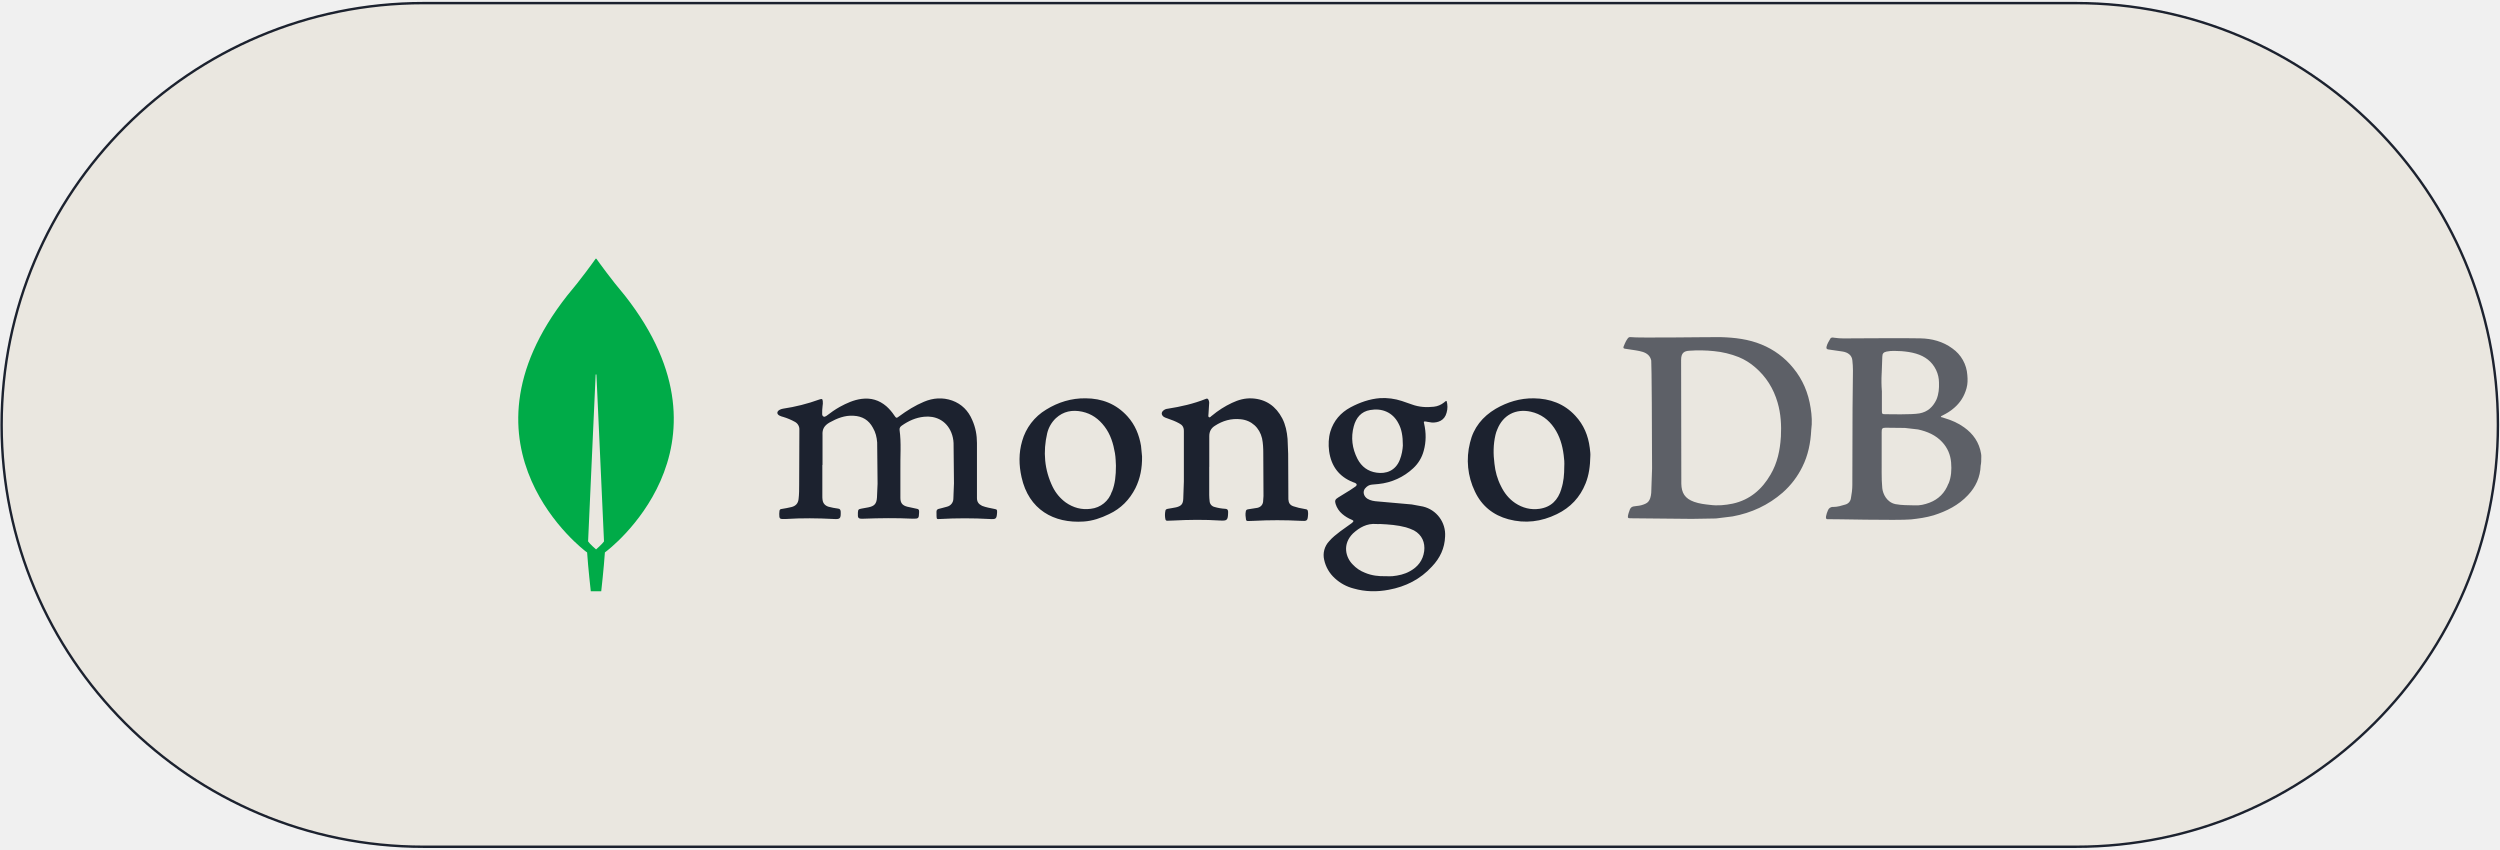
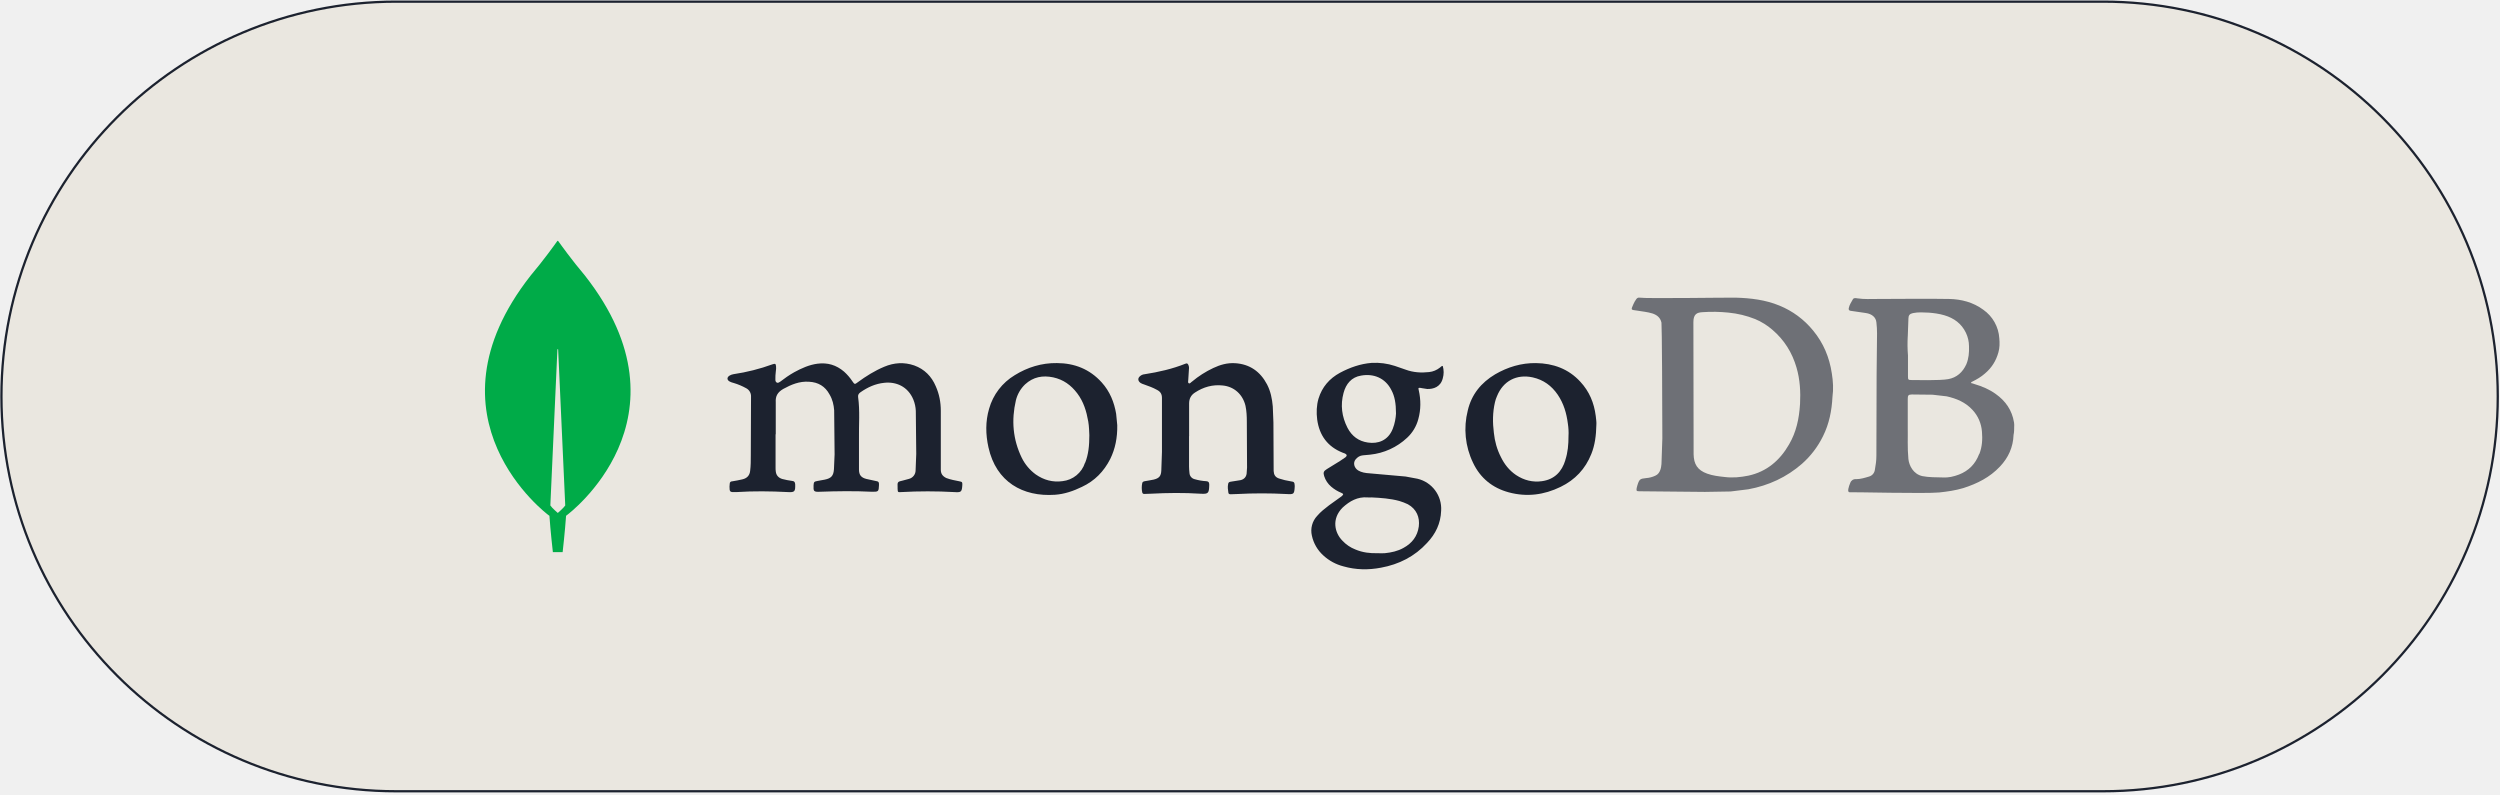
- <svg xmlns="http://www.w3.org/2000/svg" width="1080" height="367" viewBox="0 0 1080 367" fill="none">
-   <path d="M182.93 1.34h713.945c100.642 0 182.225 81.588 182.225 182.23 0 100.643-81.583 182.229-182.225 182.23H182.93C82.287 365.799.7 284.213.7 183.57S82.287 1.34 182.93 1.34" fill="#EAE7E0" />
-   <path d="M182.93 1.34h713.945c100.642 0 182.225 81.588 182.225 182.23 0 100.643-81.583 182.229-182.225 182.23H182.93C82.287 365.799.7 284.213.7 183.57S82.287 1.34 182.93 1.34Z" stroke="#1C222F" stroke-width="1.049" />
+ <svg xmlns="http://www.w3.org/2000/svg" width="900" height="286" viewBox="0 0 900 286" fill="none">
+   <path d="M142.649.589h614.413c78.497 0 142.132 63.635 142.132 142.132s-63.635 142.134-142.132 142.134H142.649C64.152 284.855.517 221.219.517 142.721S64.152.589 142.649.589" fill="#EAE7E0" />
+   <path d="M142.649.589h614.413c78.497 0 142.132 63.635 142.132 142.132s-63.635 142.134-142.132 142.134H142.649C64.152 284.855.517 221.219.517 142.721S64.152.589 142.649.589Z" stroke="#1C222F" stroke-width=".818" />
  <g clip-path="url(#a)">
-     <g clip-path="url(#b)">
-       <path d="M269.988 127.739c-6.05-7.14-11.256-14.437-12.318-15.919a.24.24 0 0 0-.196-.1.25.25 0 0 0-.11.026.24.24 0 0 0-.085.074c-1.057 1.499-6.263 8.796-12.301 15.936-51.837 66.004 8.169 110.55 8.169 110.55l.486.341c.459 6.889 1.588 16.774 1.588 16.774h4.512s1.118-9.863 1.582-16.774l.493-.386s60.005-44.501 8.18-110.522M257.48 237.328s-2.69-2.293-3.416-3.445v-.123l3.254-71.881a.173.173 0 0 1 .341 0l3.265 71.893v.123c-.727 1.118-3.416 3.444-3.416 3.444" fill="#00AB48" />
-     </g>
-     <path d="M355.25 200.814v13.483a9.5 9.5 0 0 0 .091 1.597c.176 1.597 1.156 2.57 2.597 3.018 1.344.354 2.71.621 4.089.799.799.091 1.065.441 1.156 1.298.091 3.019-.176 3.376-3.103 3.194-6.829-.357-13.664-.442-20.493 0h-.649c-2.129.091-2.305-.091-2.305-2.22 0-.357.091-.799.091-1.156 0-.649.442-.973 1.065-.973 1.428-.176 2.752-.533 4.089-.799 1.863-.441 2.921-1.597 3.103-3.46.26-2.038.26-4.167.26-6.212l.091-23.772a3.635 3.635 0 0 0-1.948-3.376 25.2 25.2 0 0 0-5.063-2.129c-.532-.176-1.064-.26-1.506-.533-1.298-.623-1.331-1.772-.091-2.486.442-.26.974-.441 1.506-.532a80.7 80.7 0 0 0 15.787-3.992c1.065-.357 1.331-.26 1.428.798.091.649 0 1.428-.091 2.038-.175 1.156-.175 2.305-.175 3.376 0 .441.091.889.532 1.155.442.267.89 0 1.299-.259 1.863-1.428 3.726-2.753 5.764-3.895 2.921-1.597 6.037-3.019 9.412-3.46 4.09-.532 7.627.532 10.737 3.194a20.1 20.1 0 0 1 3.369 3.901c.889 1.298.973 1.331 2.129.442 3.375-2.487 6.92-4.7 10.736-6.297 3.993-1.688 8.076-1.948 12.152-.533 4.168 1.506 7.011 4.434 8.698 8.426 1.429 3.194 2.039 6.492 2.039 9.933v23.772c0 1.597.649 2.596 2.22 3.375 1.687.649 3.55.974 5.323 1.331 1.155.26 1.155.26 1.155 1.428-.175 2.921-.441 3.103-3.285 2.921a191 191 0 0 0-21.375 0c-1.428.091-1.428.091-1.506-1.33v-.442c-.091-2.402-.091-2.402 2.22-2.921l2.304-.623a3.57 3.57 0 0 0 2.752-3.46l.26-6.654-.175-17.384a13.8 13.8 0 0 0-.974-4.525c-2.22-5.414-7.095-7.361-11.801-6.829-3.551.357-6.654 1.772-9.581 3.817-.623.441-1.065.974-.974 1.863.799 5.68.26 11.36.357 17.034v12.334c0 2.22.889 3.284 3.019 3.817l4.089.889c.623.091.974.357.974 1.065v.649c-.091 2.486-.26 2.597-2.753 2.571-7.095-.357-14.196-.26-21.2 0-2.402.09-2.597-.176-2.486-2.597.091-1.428.259-1.506 1.597-1.772l2.921-.533c2.596-.532 3.55-1.506 3.726-4.258l.259-5.946-.175-17.833c-.175-2.22-.649-4.349-1.863-6.387-1.772-3.285-4.544-4.966-8.341-5.148-3.817-.26-7.186 1.155-10.386 2.921-2.22 1.298-3.194 2.837-3.019 5.414v12.951zm167.131.539v12.509q.022 1.335.176 2.661a2.73 2.73 0 0 0 2.129 2.487c1.53.446 3.107.714 4.7.798.889.091 1.064.442 1.155 1.156v.623c-.091 3.103-.441 3.46-3.46 3.285-6.751-.442-13.482-.358-20.227 0l-2.596.09c-.533 0-.649-.259-.799-.623a9 9 0 0 1 0-3.726c.091-.532.442-.649.974-.798 1.298-.176 2.402-.442 3.635-.65 2.22-.532 3.019-1.428 3.103-3.726l.26-7.452v-21.825c0-1.597-.624-2.57-2.039-3.284-1.596-.89-3.284-1.506-5.063-2.13-.532-.175-1.064-.357-1.506-.623-1.155-.798-1.298-1.947-.175-2.837a3.2 3.2 0 0 1 1.772-.714c5.68-.889 11.178-2.129 16.501-4.258.623-.26.889-.091 1.155.441a2.95 2.95 0 0 1 .26 1.772l-.26 4.168c0 .532-.259 1.298.176 1.506.532.357.889-.441 1.33-.649a39.5 39.5 0 0 1 8.608-5.498c2.752-1.299 5.582-2.13 8.782-1.948 5.946.357 10.205 3.376 12.951 8.608 1.428 2.752 2.038 5.764 2.304 8.874l.26 6.491.091 19.605c.09 1.506.623 2.486 2.129 3.019 1.561.52 3.163.906 4.79 1.155 1.428.175 1.506.441 1.597 1.772v.442c-.175 3.018-.357 3.103-3.375 2.921a186 186 0 0 0-19.87 0c-.89.091-1.772 0-2.597.091-.532 0-.889-.091-.973-.623-.176-1.156-.357-2.305-.091-3.551.091-.533.357-.799.973-.89l4.09-.649c1.428-.357 2.22-1.298 2.402-2.596l.175-2.487-.091-18.54c0-2.129-.091-4.258-.532-6.387-1.065-4.544-4.525-7.79-9.218-8.245-4.089-.441-7.789.624-11.178 2.837-1.688 1.065-2.402 2.571-2.402 4.434v13.399c0-.26 0-.26.091-.26z" fill="#1C222F" />
-     <path d="M782.194 176.248c-.974-6.478-3.376-12.243-7.543-17.3a34.2 34.2 0 0 0-13.664-10.113c-5.583-2.305-11.535-3.019-17.566-3.194-2.486-.091-36.37.441-38.856 0-.624-.091-1.065.091-1.429.623-.441.649-.889 1.331-1.155 2.038-1.065 2.402-1.065 2.22 1.506 2.571 2.129.357 4.167.532 6.212 1.155 1.863.624 3.194 1.688 3.635 3.727.175.973.357 32.198.357 46.752l-.357 10.386c-.091.799-.175 1.597-.441 2.305-.357 1.064-.974 1.947-2.038 2.402a10.5 10.5 0 0 1-3.726.973c-2.402.26-2.753.357-3.551 3.019l-.26.974c-.175 1.155-.091 1.331 1.065 1.331l26.523.259 10.386-.175 7.186-.889c8.16-1.506 15.436-4.882 21.642-10.29a36 36 0 0 0 8.517-11.178c2.486-4.966 3.55-10.386 3.816-15.878.442-3.103.26-6.297-.259-9.491zm-12.866 12.594c-.357 5.68-1.506 11.179-4.434 16.145-3.726 6.478-9.048 11.003-16.409 12.593-3.194.649-6.388.974-9.737.533-2.402-.26-4.7-.533-6.92-1.331-3.992-1.428-5.414-3.895-5.498-7.79l-.091-53.491c0-3.193 1.428-3.894 3.726-3.992 3.46-.26 7.01-.175 10.47.175a39.4 39.4 0 0 1 10.737 2.597 25.8 25.8 0 0 1 7.011 4.349c4.79 4.09 7.984 9.218 9.736 15.256 1.429 4.881 1.688 9.847 1.429 14.813zm86.594 8.699c0-.532 0-.974-.091-1.506-.799-4.882-3.376-8.608-7.361-11.445-2.571-1.863-5.498-3.103-8.517-3.992-.532-.175-.974-.357-1.506-.442.091-.441.357-.532.623-.623 1.772-.889 3.46-1.863 4.966-3.194 2.752-2.304 4.544-5.147 5.498-8.607.533-1.864.533-3.727.357-5.681a15.25 15.25 0 0 0-6.478-11.535c-4.09-3.019-8.874-4.259-13.839-4.349-9.582-.176-19.247 0-28.822 0-2.752 0-5.498.175-8.341-.26-.532-.091-1.298-.26-1.688.357-.649 1.155-1.428 2.304-1.687 3.635-.091.623.09.974.798 1.065l6.121.889c2.402.357 4.09 1.688 4.259 3.817q.26 2.21.259 4.434l-.175 16.586-.091 32.821c0 1.948-.26 3.817-.623 5.765a3.25 3.25 0 0 1-2.304 2.661c-1.773.533-3.46 1.065-5.323 1.065a2.21 2.21 0 0 0-2.305 1.506 11.5 11.5 0 0 0-.798 2.486c-.175 1.065.091 1.428 1.155 1.299.799-.091 30.074.623 35.572.09 3.285-.357 6.492-.798 9.757-1.772 5.582-1.772 10.736-4.349 14.813-8.698 3.375-3.551 5.323-7.81 5.498-12.776.26-1.155.26-2.304.26-3.551zm-43.024-36.353.259-7.095c0-1.331.532-1.948 1.863-2.22 2.129-.442 4.258-.26 6.388-.176 2.129.176 4.167.442 6.296 1.065 3.895 1.156 6.92 3.376 8.698 7.095a12.7 12.7 0 0 1 1.24 5.414c.091 2.487-.091 4.882-1.064 7.271-1.506 3.285-3.895 5.414-7.361 6.037-3.467.623-13.308.357-14.814.357-1.33 0-1.428-.175-1.428-1.506v-8.355a57 57 0 0 1-.09-7.809zm28.821 47.726c-1.506 3.992-4.258 6.751-8.16 8.244-2.129.799-4.258 1.299-6.491 1.156-2.752-.091-5.498 0-8.244-.533-3.726-.798-5.414-4.349-5.68-6.92-.441-4.524-.175-9.14-.259-12.509v-11.711c0-1.428.175-1.863 1.687-1.863l8.342.091 5.679.649c3.993.89 7.628 2.402 10.471 5.499 2.304 2.486 3.551 5.498 3.817 8.783.259 3.103.091 6.121-1.065 9.049z" fill="#1C222F" fill-opacity=".68" />
-     <path d="m616.33 182.183 2.305.357c2.486.091 5.413-.798 6.296-4.258a8.96 8.96 0 0 0 0-5.064c-.532 0-.798.442-1.064.624-1.331 1.064-2.837 1.687-4.434 1.863-3.194.357-6.387.175-9.49-.974l-4.349-1.506a25.6 25.6 0 0 0-9.413-1.234c-4.524.357-8.782 1.864-12.775 3.993-4.258 2.304-7.27 5.764-8.698 10.471-.798 2.752-.889 5.582-.532 8.426.889 6.478 4.258 11.003 10.289 13.398.357.091.623.26.973.357.799.442.89.89.176 1.506l-2.221 1.506-5.322 3.285c-1.331.799-1.506 1.428-1.065 2.837a9.3 9.3 0 0 0 2.837 4.258 14.8 14.8 0 0 0 4.083 2.487c.973.441.973.649.091 1.428l-5.064 3.635c-1.687 1.298-3.375 2.597-4.79 4.259a8.77 8.77 0 0 0-2.129 7.984 15 15 0 0 0 4.609 7.985 18.8 18.8 0 0 0 8.159 4.434c4.966 1.428 10.114 1.506 15.17.532 7.27-1.331 13.632-4.544 18.63-10.023 3.46-3.635 5.498-7.894 5.68-12.983a12.466 12.466 0 0 0-9.581-12.951l-4.791-.889-14.637-1.299c-1.597-.09-3.194-.357-4.525-1.155-1.688-1.065-2.129-3.103-1.064-4.434.798-.974 1.772-1.597 3.018-1.688l2.837-.259a25.7 25.7 0 0 0 14.988-6.829 15.7 15.7 0 0 0 4.524-7.544c1.065-3.817 1.065-7.789.176-11.684-.26-.974-.176-1.065 1.064-.89zm-21.746 44.188c.533.091 1.065 0 1.597 0 3.726.176 7.543.442 11.178 1.428 1.187.351 2.344.796 3.46 1.331 3.551 1.948 4.882 5.323 4.434 8.959-.533 3.992-2.753 6.829-6.212 8.698-2.305 1.299-4.882 1.863-7.543 2.129-.974.091-1.863 0-2.837 0-3.103.091-6.121-.259-9.049-1.506-2.038-.798-3.726-1.947-5.232-3.55-3.103-3.103-4.544-8.784.091-13.399 2.837-2.597 6.037-4.434 10.113-4.09m10.114-27.68c-1.863 4.7-5.946 6.122-10.023 5.499-3.726-.533-6.478-2.571-8.244-5.947-2.304-4.524-2.921-9.218-1.596-14.106.973-3.635 3.193-6.388 7.095-7.011 4.965-.889 9.736.89 12.242 5.856 1.298 2.402 1.863 5.323 1.863 9.49-.091 1.688-.441 3.993-1.331 6.213zm-111.767-6.037c-.798-4.791-2.571-9.14-5.855-12.775-4.882-5.414-11.087-7.79-18.098-7.81-6.121-.091-11.879 1.688-17.033 4.882a23.1 23.1 0 0 0-10.379 13.574c-1.506 5.148-1.429 10.386-.26 15.612 3.103 14.022 13.93 20.046 26.874 19.163 3.817-.26 7.452-1.506 10.905-3.194 5.148-2.402 8.874-6.212 11.444-11.269 2.039-4.168 2.921-8.608 2.837-13.665l-.441-4.524zm-12.593 19.695a10.77 10.77 0 0 1-9.14 7.453c-3.895.532-7.543-.442-10.821-2.753a18.44 18.44 0 0 1-5.589-6.653c-3.635-7.453-4.258-15.256-2.402-23.24a13.3 13.3 0 0 1 3.726-6.479c3.285-3.018 7.095-3.726 11.36-2.837 4.09.89 7.186 3.103 9.737 6.479s3.726 7.27 4.434 11.36c.357 2.039.357 4.168.441 5.499 0 4.258-.357 7.789-1.688 11.178zm206.423-18.981c-.649-5.148-2.571-9.848-6.213-13.749-4.79-5.232-11.002-7.452-17.915-7.543-5.946-.091-11.445 1.597-16.501 4.524-5.68 3.376-9.581 8.16-11.087 14.639a30.96 30.96 0 0 0 2.129 21.11c2.921 6.213 7.893 10.205 14.462 11.977 7.271 1.948 14.197 1.065 20.935-2.22 5.855-2.837 10.022-7.27 12.418-13.307 1.428-3.551 1.947-7.362 2.038-11.802.091-.799-.091-2.22-.26-3.635zM674.518 211.2c-1.428 4.791-4.433 7.894-9.49 8.608-3.726.533-7.27-.357-10.471-2.486-2.752-1.863-4.699-4.349-6.121-7.271-1.597-3.102-2.486-6.387-2.837-9.756-.532-4.168-.532-8.245.442-12.419.185-.823.453-1.625.798-2.395 2.486-6.213 7.985-9.049 14.463-7.628 4.349.974 7.627 3.376 10.113 7.011 2.402 3.551 3.551 7.453 4.09 11.685.259 1.688.357 3.46.259 4.966 0 3.46-.259 6.654-1.298 9.757z" fill="#1C222F" />
+     <path d="M210.55 99.174c-4.719-5.57-8.779-11.26-9.608-12.417a.187.187 0 0 0-.305 0c-.824 1.17-4.884 6.86-9.594 12.43-40.433 51.483 6.371 86.228 6.371 86.228l.38.266c.357 5.373 1.238 13.084 1.238 13.084h3.52s.872-7.693 1.234-13.084l.384-.301s46.803-34.71 6.38-86.206m-9.756 85.478s-2.098-1.788-2.665-2.686v-.096l2.539-56.067a.13.13 0 0 1 .133-.111.135.135 0 0 1 .133.111l2.547 56.075v.096c-.567.872-2.665 2.687-2.665 2.687" fill="#00AB48" />
  </g>
+   <path d="M279.202 156.313v12.008q-.02.715.081 1.423c.156 1.422 1.029 2.289 2.313 2.688 1.197.315 2.414.553 3.642.711.711.081.948.393 1.029 1.157.081 2.688-.156 3.006-2.763 2.844-6.082-.318-12.17-.393-18.252 0h-.578c-1.897.081-2.053-.081-2.053-1.977 0-.318.081-.711.081-1.029 0-.578.393-.867.948-.867 1.272-.157 2.452-.475 3.643-.712 1.659-.393 2.601-1.422 2.763-3.081.231-1.816.231-3.712.231-5.533l.081-21.172a3.24 3.24 0 0 0-1.734-3.007 22.5 22.5 0 0 0-4.51-1.896c-.474-.156-.948-.232-1.341-.474-1.156-.555-1.185-1.579-.081-2.215a4 4 0 0 1 1.342-.474 71.8 71.8 0 0 0 14.06-3.556c.948-.318 1.185-.231 1.272.712.081.578 0 1.272-.081 1.815-.156 1.029-.156 2.053-.156 3.006 0 .394.081.793.474 1.03s.792 0 1.156-.232c1.659-1.272 3.319-2.451 5.134-3.469 2.602-1.422 5.377-2.688 8.383-3.081 3.642-.474 6.793.474 9.562 2.844a18 18 0 0 1 3.001 3.475c.792 1.156.867 1.185 1.896.393 3.007-2.214 6.163-4.186 9.563-5.608 3.555-1.503 7.192-1.734 10.823-.474 3.711 1.341 6.243 3.949 7.747 7.505 1.272 2.844 1.815 5.781 1.815 8.845v21.173c0 1.422.578 2.312 1.977 3.006 1.503.578 3.163.867 4.741 1.185 1.029.232 1.029.232 1.029 1.272-.156 2.602-.393 2.764-2.925 2.602a170 170 0 0 0-19.038 0c-1.272.081-1.272.081-1.342-1.185v-.393c-.081-2.14-.081-2.14 1.977-2.602l2.053-.555a3.185 3.185 0 0 0 2.451-3.082l.231-5.926-.156-15.483a12.3 12.3 0 0 0-.867-4.03c-1.977-4.822-6.319-6.556-10.51-6.082-3.163.318-5.926 1.578-8.534 3.399-.555.394-.948.868-.867 1.66.711 5.059.231 10.118.318 15.171v10.985c0 1.977.792 2.925 2.688 3.399l3.643.792c.555.081.867.318.867.949v.578c-.081 2.214-.231 2.312-2.452 2.289-6.319-.318-12.643-.231-18.882 0-2.139.081-2.312-.156-2.214-2.312.081-1.272.231-1.342 1.422-1.579l2.602-.474c2.313-.474 3.162-1.341 3.319-3.792l.231-5.296-.156-15.883c-.156-1.977-.578-3.873-1.66-5.689-1.578-2.925-4.047-4.423-7.429-4.584-3.399-.232-6.4 1.029-9.25 2.601-1.977 1.157-2.844 2.527-2.688 4.822v11.534zm148.854.48v11.141q.02 1.189.156 2.371a2.43 2.43 0 0 0 1.896 2.214c1.364.397 2.768.636 4.186.711.792.081.948.393 1.029 1.029v.555c-.081 2.764-.393 3.082-3.081 2.926-6.013-.393-12.008-.318-18.015 0l-2.313.081c-.474 0-.578-.232-.711-.555a8 8 0 0 1 0-3.319c.081-.474.393-.578.868-.711 1.156-.156 2.139-.393 3.237-.578 1.977-.474 2.688-1.272 2.764-3.319l.231-6.637v-19.438c0-1.422-.555-2.29-1.815-2.926-1.423-.792-2.926-1.341-4.51-1.896-.474-.156-.948-.318-1.341-.555-1.029-.711-1.157-1.734-.156-2.527.448-.368.999-.59 1.578-.635 5.059-.793 9.956-1.897 14.696-3.793.555-.231.792-.081 1.029.393s.318 1.029.232 1.578l-.232 3.712c0 .474-.231 1.156.156 1.341.475.318.793-.393 1.186-.578a35.2 35.2 0 0 1 7.666-4.897c2.451-1.156 4.972-1.896 7.822-1.734 5.296.318 9.088 3.006 11.534 7.666 1.272 2.452 1.815 5.134 2.052 7.904l.232 5.781.081 17.461c.08 1.341.555 2.214 1.896 2.688 1.39.464 2.818.808 4.266 1.029 1.272.156 1.342.393 1.423 1.579v.393c-.156 2.688-.318 2.763-3.007 2.602a165 165 0 0 0-17.697 0c-.792.081-1.578 0-2.312.081-.474 0-.792-.081-.867-.556-.156-1.029-.318-2.052-.081-3.162.081-.474.318-.711.867-.792l3.642-.578c1.272-.318 1.978-1.157 2.139-2.313l.156-2.214-.08-16.513c0-1.896-.081-3.792-.475-5.689-.948-4.047-4.029-6.938-8.209-7.342-3.642-.394-6.938.555-9.956 2.526-1.503.948-2.139 2.29-2.139 3.949v11.933c0-.231 0-.231.081-.231z" fill="#1C222F" />
+   <path d="M659.456 134.418c-.867-5.77-3.006-10.904-6.718-15.408a30.47 30.47 0 0 0-12.17-9.007c-4.972-2.053-10.274-2.689-15.644-2.845-2.215-.081-32.394.393-34.608 0-.555-.081-.948.081-1.272.555-.393.578-.792 1.185-1.029 1.816-.948 2.139-.948 1.977 1.341 2.289 1.897.318 3.712.474 5.533 1.029 1.659.555 2.845 1.503 3.238 3.319.156.867.318 28.677.318 41.639l-.318 9.251c-.081.711-.156 1.422-.393 2.052-.318.948-.868 1.735-1.816 2.139a9.4 9.4 0 0 1-3.318.868c-2.139.231-2.452.318-3.163 2.688l-.231.867c-.156 1.029-.081 1.185.948 1.185l23.623.232 9.25-.156 6.4-.792c7.267-1.342 13.748-4.348 19.275-9.164a32.1 32.1 0 0 0 7.586-9.956c2.214-4.423 3.162-9.251 3.399-14.142.393-2.764.231-5.608-.231-8.453zm-11.459 11.217c-.318 5.059-1.341 9.956-3.949 14.379-3.318 5.77-8.059 9.799-14.615 11.216-2.844.578-5.689.867-8.672.474-2.139-.231-4.186-.474-6.163-1.185-3.556-1.272-4.822-3.469-4.897-6.938l-.081-47.641c0-2.844 1.272-3.469 3.319-3.555 3.081-.232 6.244-.156 9.325.156 3.28.317 6.5 1.096 9.563 2.312a23 23 0 0 1 6.243 3.874c4.267 3.643 7.112 8.21 8.673 13.587 1.271 4.348 1.503 8.771 1.271 13.194zm77.124 7.747c0-.474 0-.867-.081-1.341-.711-4.348-3.006-7.667-6.556-10.193-2.289-1.66-4.897-2.764-7.585-3.556-.474-.156-.867-.318-1.342-.393.081-.393.318-.474.555-.555 1.579-.792 3.082-1.659 4.423-2.845 2.452-2.052 4.047-4.584 4.897-7.666.474-1.659.474-3.319.318-5.059a13.59 13.59 0 0 0-5.77-10.274c-3.642-2.688-7.903-3.793-12.326-3.874-8.533-.156-17.142 0-25.669 0-2.451 0-4.897.157-7.429-.231-.474-.081-1.156-.231-1.503.318-.579 1.029-1.272 2.053-1.504 3.238-.08.555.081.867.712.948l5.451.792c2.14.318 3.643 1.503 3.793 3.4.155 1.31.232 2.629.231 3.949l-.156 14.772-.081 29.231c0 1.735-.231 3.4-.555 5.134a2.89 2.89 0 0 1-2.052 2.371c-1.578.474-3.082.948-4.741.948a1.966 1.966 0 0 0-2.052 1.341 10.3 10.3 0 0 0-.711 2.215c-.157.948.081 1.272 1.029 1.156.711-.081 26.785.555 31.682.081 2.925-.318 5.781-.711 8.689-1.578 4.972-1.579 9.563-3.874 13.193-7.748 3.007-3.162 4.741-6.955 4.897-11.378.231-1.029.231-2.052.231-3.162zm-38.319-32.377.231-6.319c0-1.185.474-1.735 1.659-1.978 1.897-.393 3.793-.231 5.689-.156 1.897.156 3.712.394 5.608.949 3.469 1.029 6.163 3.006 7.747 6.319a11.3 11.3 0 0 1 1.105 4.822c.081 2.214-.081 4.347-.949 6.475-1.341 2.926-3.468 4.822-6.556 5.377s-11.852.318-13.193.318c-1.185 0-1.272-.156-1.272-1.341v-7.441a51 51 0 0 1-.081-6.956zm25.669 42.506c-1.341 3.556-3.792 6.013-7.267 7.343-1.896.711-3.793 1.156-5.781 1.029-2.452-.081-4.897 0-7.343-.474-3.318-.711-4.821-3.874-5.058-6.163-.394-4.03-.157-8.141-.232-11.141v-10.43c0-1.272.156-1.66 1.503-1.66l7.43.081 5.058.579c3.556.792 6.793 2.139 9.326 4.897 2.052 2.214 3.162 4.897 3.399 7.822.231 2.764.081 5.452-.948 8.06z" fill="#1C222F" fill-opacity=".6" />
+   <path d="m511.729 139.716 2.052.318c2.215.081 4.822-.711 5.608-3.793a7.97 7.97 0 0 0 0-4.51c-.474 0-.711.394-.948.555-1.185.949-2.526 1.504-3.949 1.66-2.844.318-5.688.156-8.452-.867l-3.873-1.342a22.8 22.8 0 0 0-8.384-1.098c-4.029.318-7.822 1.659-11.377 3.555-3.793 2.053-6.475 5.134-7.747 9.326-.711 2.452-.792 4.972-.474 7.505.792 5.77 3.792 9.799 9.163 11.933.318.081.555.231.867.318.711.393.792.792.156 1.341l-1.977 1.342-4.741 2.925c-1.185.711-1.341 1.272-.948 2.527a8.26 8.26 0 0 0 2.527 3.792 13.2 13.2 0 0 0 3.636 2.215c.867.393.867.578.081 1.272l-4.509 3.237c-1.504 1.157-3.007 2.313-4.267 3.793a7.8 7.8 0 0 0-1.896 7.111 13.35 13.35 0 0 0 4.104 7.112 16.8 16.8 0 0 0 7.268 3.949c4.422 1.272 9.007 1.341 13.511.474 6.475-1.185 12.141-4.047 16.592-8.927 3.082-3.238 4.897-7.03 5.059-11.563a11.1 11.1 0 0 0-8.533-11.535l-4.267-.792-13.037-1.156c-1.422-.081-2.844-.318-4.03-1.029-1.503-.948-1.896-2.764-.948-3.949.711-.867 1.579-1.422 2.689-1.503l2.526-.231a22.9 22.9 0 0 0 13.349-6.083 14 14 0 0 0 4.03-6.718c.948-3.399.948-6.938.156-10.407-.231-.867-.156-.948.948-.792zm-19.368 39.355c.474.081.948 0 1.422 0 3.319.156 6.718.393 9.956 1.272a21 21 0 0 1 3.082 1.185c3.162 1.735 4.347 4.741 3.948 7.979-.474 3.556-2.451 6.082-5.533 7.747-2.052 1.157-4.347 1.66-6.718 1.897-.867.081-1.659 0-2.526 0-2.764.081-5.452-.231-8.059-1.342a12.45 12.45 0 0 1-4.66-3.162c-2.764-2.764-4.047-7.823.081-11.933 2.526-2.313 5.377-3.949 9.007-3.643m9.008-24.653c-1.66 4.186-5.296 5.453-8.927 4.898-3.318-.475-5.77-2.29-7.342-5.296-2.053-4.03-2.602-8.21-1.422-12.564.867-3.238 2.844-5.689 6.319-6.244 4.422-.792 8.672.792 10.903 5.215 1.157 2.139 1.66 4.741 1.66 8.453-.081 1.503-.394 3.555-1.186 5.533zm-99.544-5.376c-.712-4.267-2.29-8.141-5.215-11.379-4.348-4.822-9.875-6.938-16.119-6.955-5.452-.081-10.58 1.503-15.17 4.348a20.58 20.58 0 0 0-9.245 12.089c-1.341 4.585-1.272 9.251-.231 13.905 2.764 12.488 12.407 17.854 23.935 17.067 3.399-.231 6.637-1.341 9.713-2.844 4.584-2.139 7.903-5.533 10.192-10.037 1.816-3.712 2.602-7.667 2.527-12.17l-.393-4.03zm-11.216 17.541a9.6 9.6 0 0 1-8.141 6.637c-3.468.474-6.718-.393-9.637-2.451a16.4 16.4 0 0 1-4.978-5.926c-3.238-6.638-3.793-13.587-2.139-20.698a11.86 11.86 0 0 1 3.318-5.771c2.926-2.688 6.319-3.318 10.118-2.526 3.642.792 6.4 2.764 8.672 5.77s3.318 6.475 3.949 10.118c.318 1.815.318 3.712.393 4.897 0 3.793-.318 6.938-1.503 9.956zm183.848-16.905c-.578-4.585-2.289-8.771-5.533-12.246-4.266-4.66-9.799-6.637-15.956-6.718-5.296-.081-10.193 1.422-14.697 4.03-5.058 3.006-8.533 7.267-9.874 13.037a27.58 27.58 0 0 0 1.896 18.802c2.602 5.533 7.03 9.089 12.881 10.667 6.475 1.735 12.644.948 18.645-1.977 5.215-2.527 8.927-6.476 11.06-11.853 1.272-3.162 1.734-6.556 1.815-10.511.081-.711-.081-1.977-.231-3.237zm-10.904 15.882c-1.271 4.266-3.948 7.03-8.452 7.666-3.318.474-6.475-.318-9.325-2.214-2.452-1.66-4.186-3.874-5.452-6.476-1.422-2.763-2.215-5.689-2.527-8.689-.474-3.712-.474-7.343.393-11.061.166-.733.404-1.447.712-2.133 2.214-5.533 7.111-8.06 12.88-6.794 3.874.868 6.794 3.007 9.008 6.245 2.139 3.162 3.162 6.637 3.642 10.407.231 1.503.318 3.081.231 4.422 0 3.082-.231 5.927-1.156 8.69z" fill="#1C222F" />
  <defs>
    <clipPath id="a">
-       <path fill="#fff" d="M223.882 111.72h632.04v143.701h-632.04z" />
-     </clipPath>
-     <clipPath id="b">
-       <path fill="#fff" d="M223.882 111.72h67.194v143.701h-67.194z" />
+       <path fill="#fff" d="M174.588 86.679h52.411v112.086h-52.411z" />
    </clipPath>
  </defs>
</svg>
